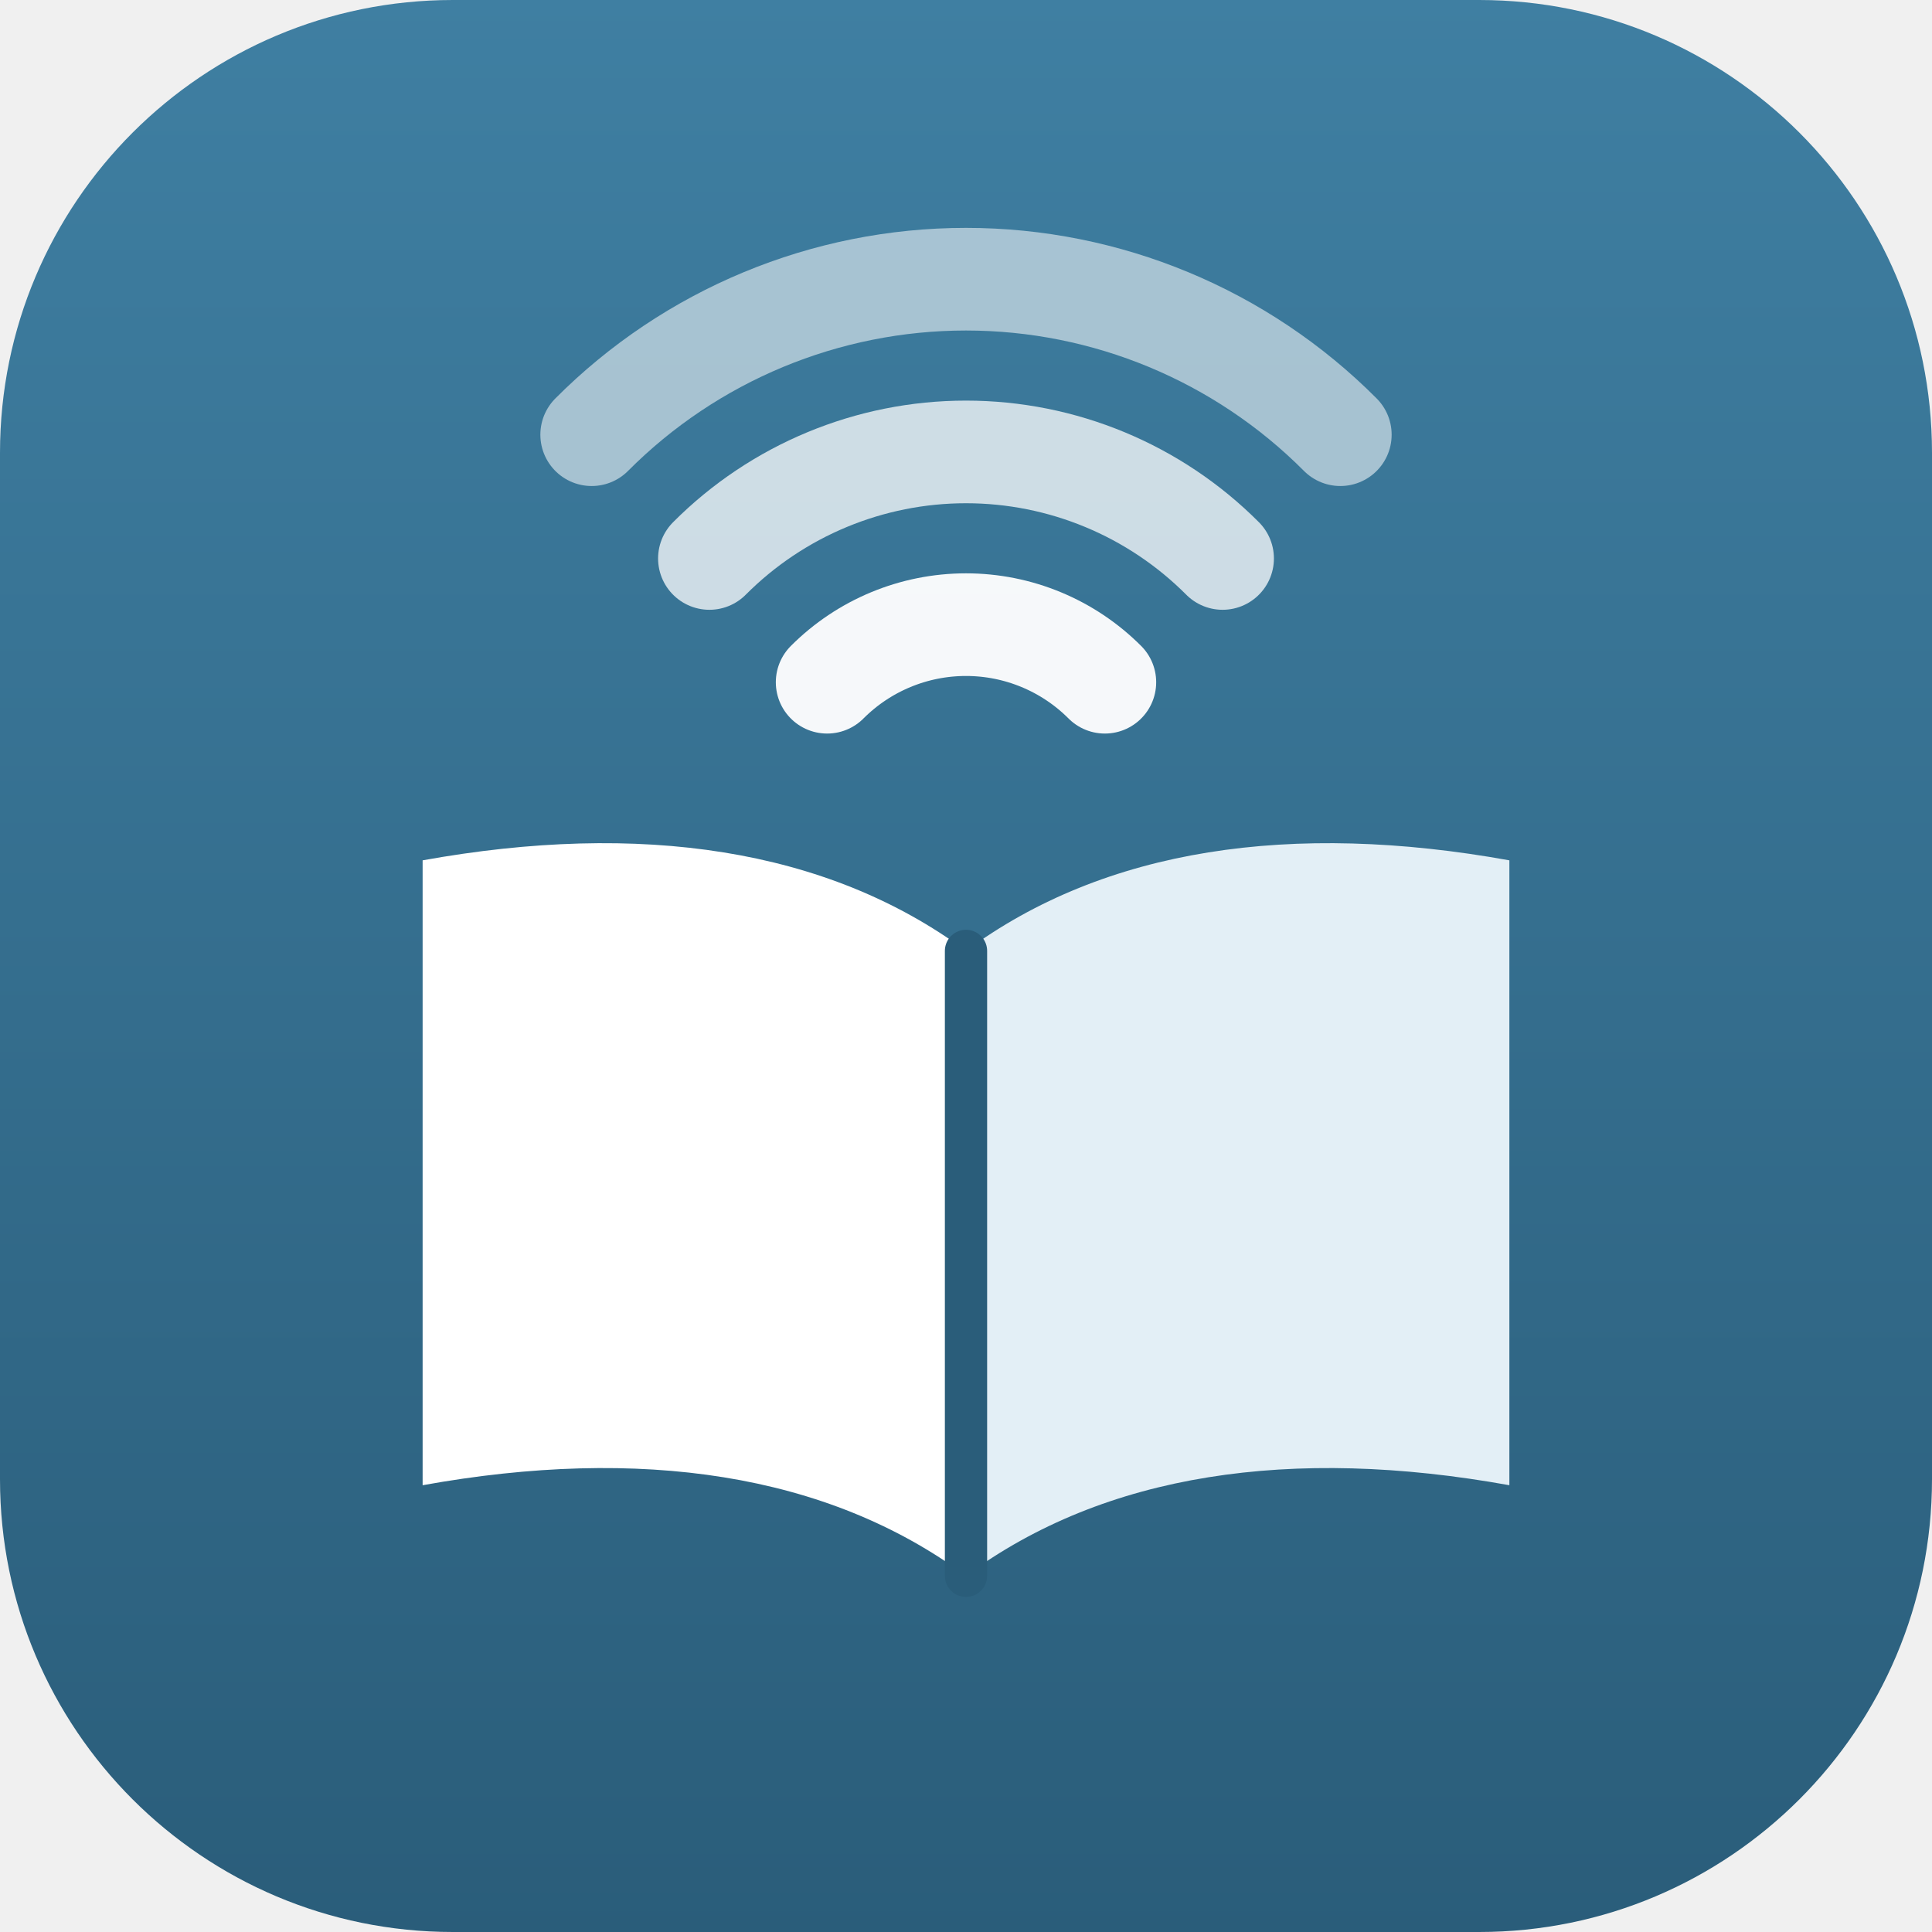
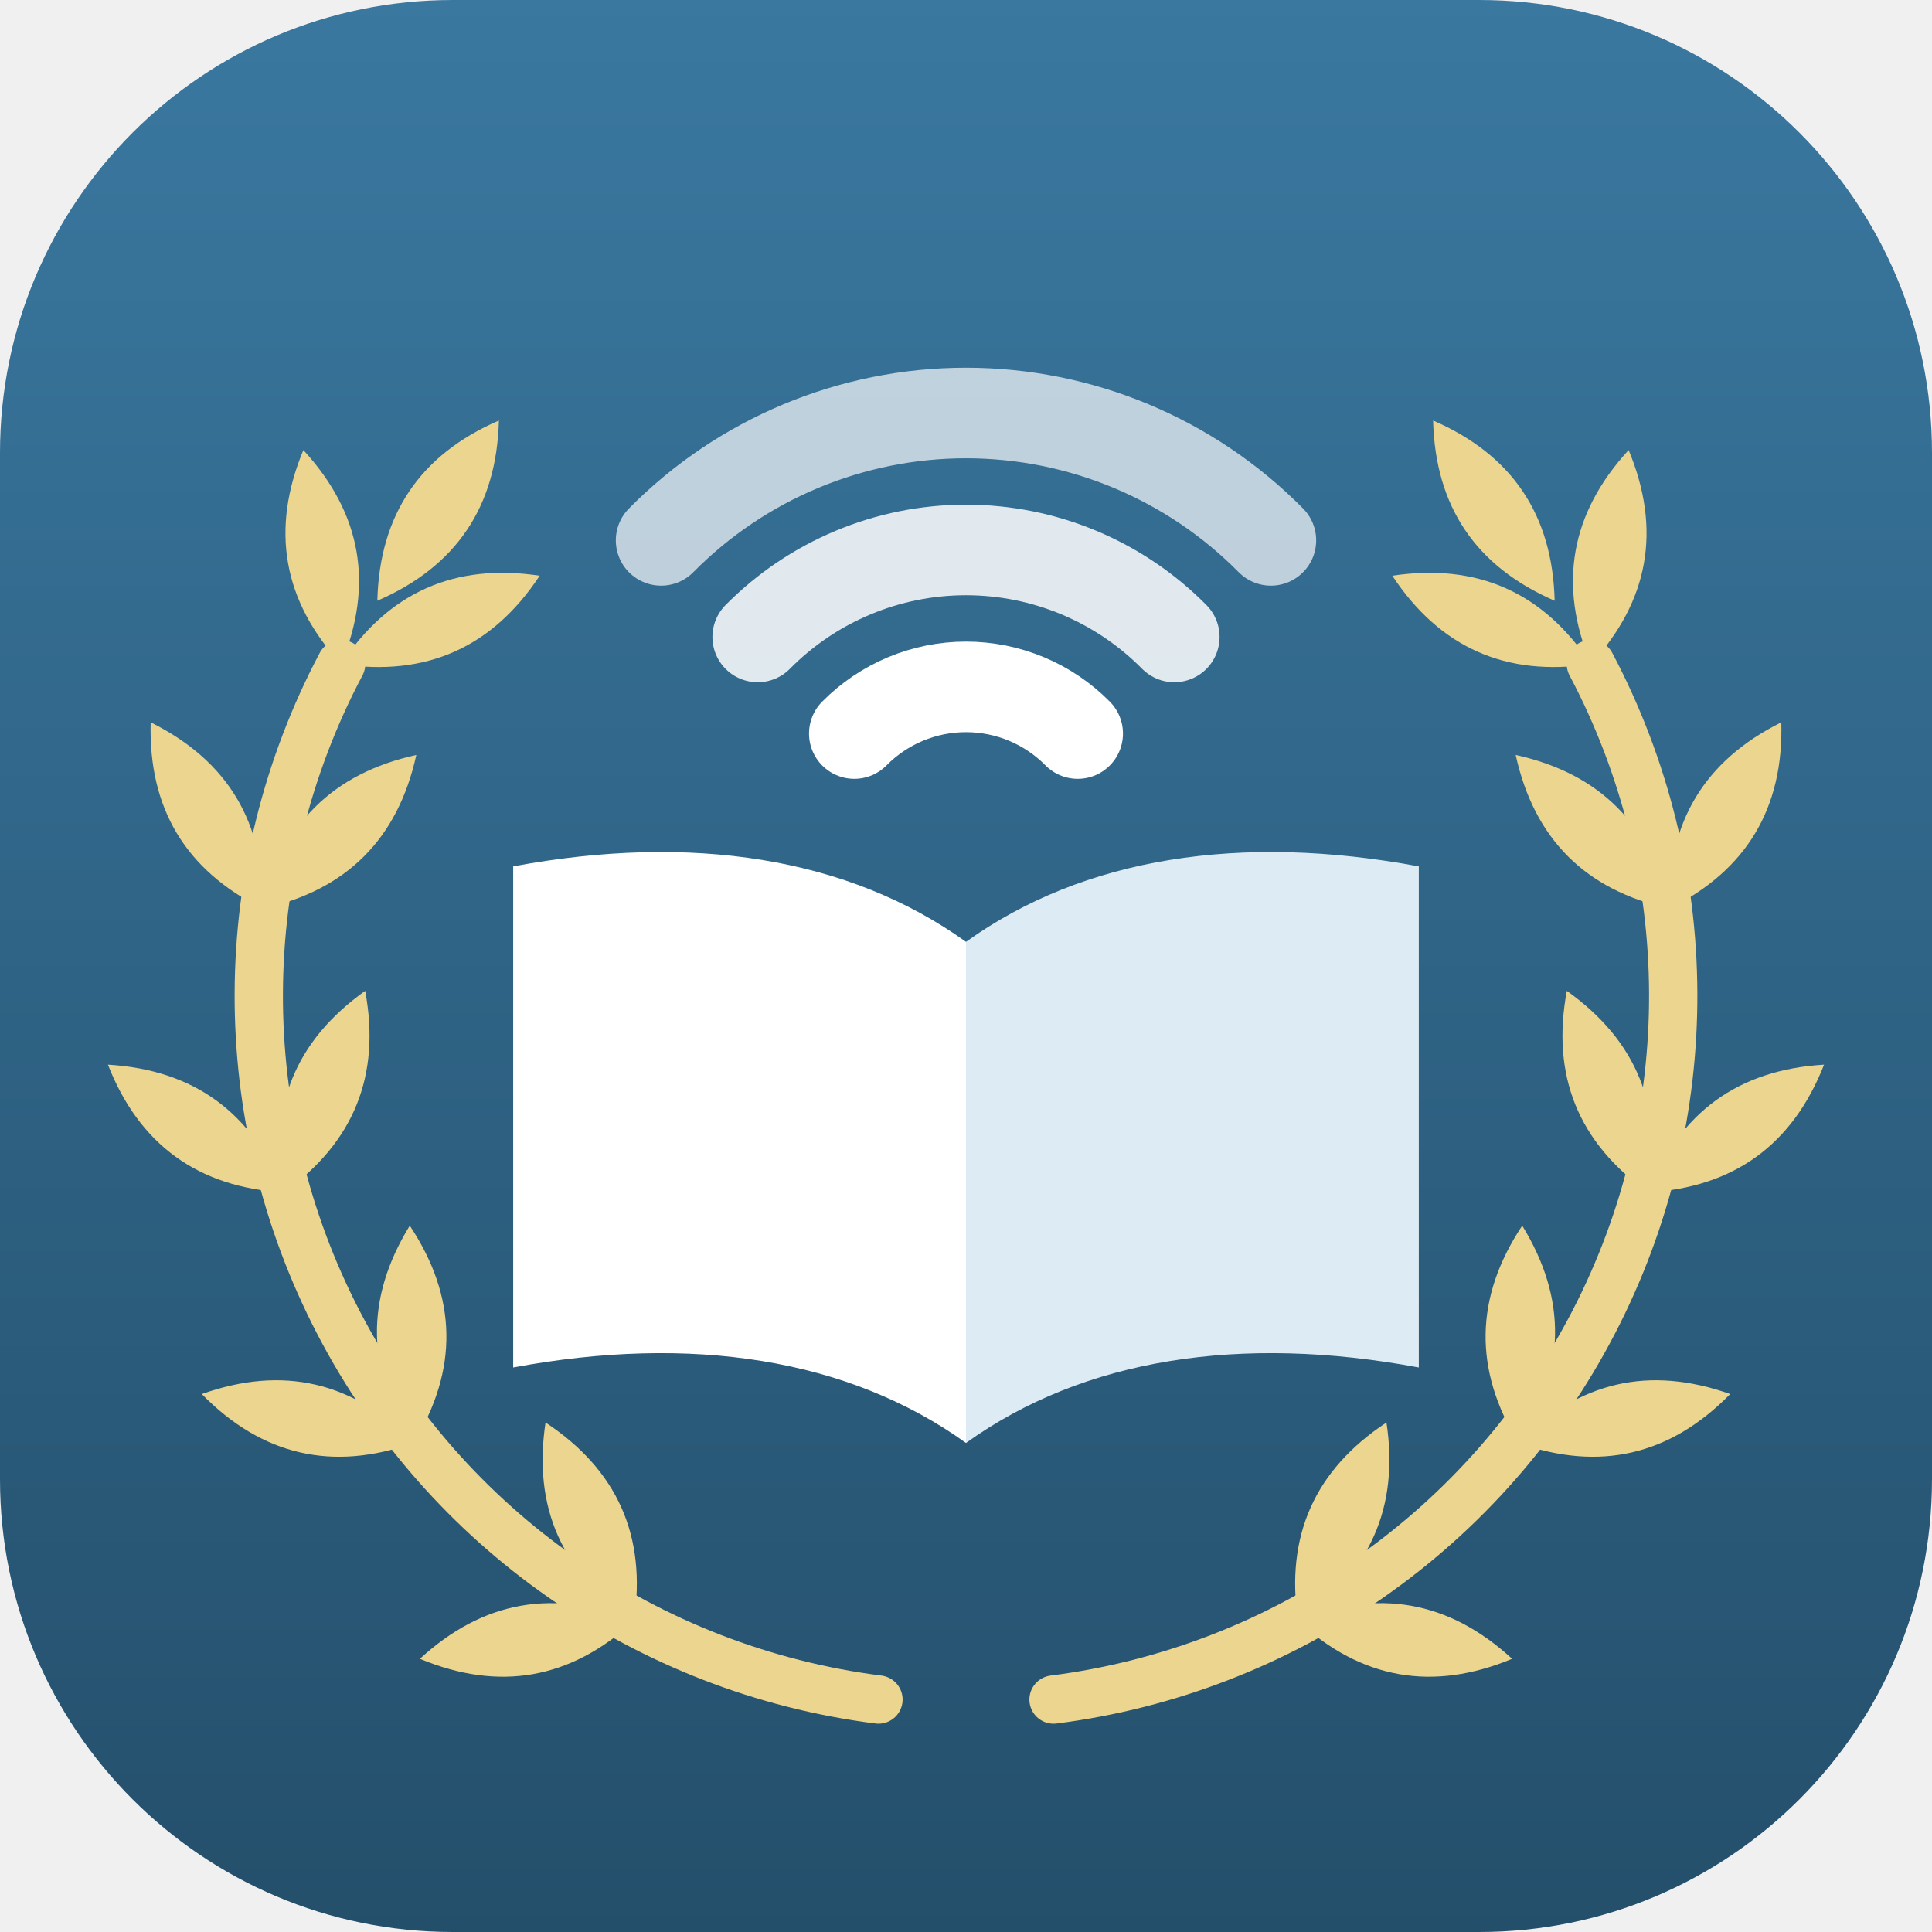
<svg xmlns="http://www.w3.org/2000/svg" viewBox="0 0 64 64" role="img" aria-label="Athena">
  <defs>
    <linearGradient id="bg" x1="0" y1="0" x2="0" y2="1">
-       <stop offset="0" stop-color="#3f7fa2" />
-       <stop offset="1" stop-color="#2a5d7a" />
+       <stop offset="0" stop-color="#3a78a0" />
+       <stop offset="1" stop-color="#244f6b" />
    </linearGradient>
  </defs>
  <rect width="64" height="64" rx="15" fill="url(#bg)" />
-   <g fill="none" stroke="#ffffff" stroke-linecap="round" stroke-width="3.4">
-     <path d="M27.4 22.6a6.5 6.5 0 0 1 9.2 0" opacity="0.95" />
-     <path d="M23.5 18.5a12 12 0 0 1 17 0" opacity="0.75" />
-     <path d="M19.6 14.4a17.5 17.5 0 0 1 24.8 0" opacity="0.55" />
+   <g fill="#ecd58f">
+     <g>
+       <path d="M29.1 56.3A23.5 23.5 0 0 1 11.3 22.0" fill="none" stroke="#ecd58f" stroke-width="1.6" stroke-linecap="round" />
+       <path d="M0 0Q3.6 -2.3 7.2 0Q3.6 2.3 0 0Z" transform="translate(21.0 53.7) rotate(-190)" />
+       <path d="M0 0Q3.6 -2.3 7.2 0Q3.6 2.3 0 0Z" transform="translate(21.0 53.7) rotate(-114)" />
+       <path d="M0 0Q3.6 -2.3 7.2 0Q3.6 2.3 0 0Z" transform="translate(13.7 47.8) rotate(-167)" />
+       <path d="M0 0Q3.6 -2.3 7.2 0Q3.6 2.3 0 0Z" transform="translate(13.7 47.8) rotate(-91)" />
+       <path d="M0 0Q3.6 -2.3 7.2 0Q3.6 2.3 0 0Z" transform="translate(9.4 39.5) rotate(-144)" />
+       <path d="M0 0Q3.6 -2.3 7.2 0Q3.6 2.3 0 0Z" transform="translate(9.4 39.5) rotate(-68)" />
+       <path d="M0 0Q3.6 -2.3 7.2 0Q3.6 2.3 0 0Z" transform="translate(8.7 30.1) rotate(-121)" />
+       <path d="M0 0Q3.6 -2.3 7.2 0Q3.6 2.3 0 0Z" transform="translate(8.7 30.1) rotate(-45)" />
+       <path d="M0 0Q3.6 -2.3 7.2 0Q3.6 2.3 0 0Z" transform="translate(11.3 22.0) rotate(-100)" />
+       <path d="M0 0Q3.6 -2.3 7.2 0Q3.6 2.3 0 0Z" transform="translate(11.3 22.0) rotate(-24)" />
+       <path d="M0 0Q3.6 -2.3 7.2 0Q3.6 2.3 0 0Z" transform="translate(12.5 19.9) rotate(-56)" />
+     </g>
+     <g transform="matrix(-1 0 0 1 64 0)">
+       <path d="M29.1 56.3A23.5 23.5 0 0 1 11.3 22.0" fill="none" stroke="#ecd58f" stroke-width="1.6" stroke-linecap="round" />
+       <path d="M0 0Q3.6 -2.3 7.2 0Q3.6 2.3 0 0Z" transform="translate(21.0 53.7) rotate(-190)" />
+       <path d="M0 0Q3.6 -2.3 7.2 0Q3.6 2.3 0 0Z" transform="translate(21.0 53.7) rotate(-114)" />
+       <path d="M0 0Q3.6 -2.3 7.2 0Q3.6 2.3 0 0Z" transform="translate(13.7 47.8) rotate(-167)" />
+       <path d="M0 0Q3.6 -2.3 7.2 0Q3.6 2.3 0 0Z" transform="translate(13.7 47.8) rotate(-91)" />
+       <path d="M0 0Q3.6 -2.3 7.2 0Q3.6 2.3 0 0Z" transform="translate(9.4 39.5) rotate(-144)" />
+       <path d="M0 0Q3.6 -2.3 7.2 0Q3.6 2.3 0 0Z" transform="translate(9.4 39.5) rotate(-68)" />
+       <path d="M0 0Q3.6 -2.3 7.2 0Q3.6 2.3 0 0Z" transform="translate(8.7 30.1) rotate(-121)" />
+       <path d="M0 0Q3.6 -2.3 7.2 0Q3.6 2.3 0 0Z" transform="translate(8.7 30.1) rotate(-45)" />
+       <path d="M0 0Q3.6 -2.3 7.2 0Q3.6 2.3 0 0Z" transform="translate(11.3 22.0) rotate(-100)" />
+       <path d="M0 0Q3.6 -2.3 7.2 0Q3.6 2.3 0 0Z" transform="translate(11.3 22.0) rotate(-24)" />
+       <path d="M0 0Q3.6 -2.3 7.2 0Q3.6 2.3 0 0Z" transform="translate(12.5 19.9) rotate(-56)" />
+     </g>
  </g>
-   <path d="M32 31.5c-4.6-3.4-10.8-4.3-18-3v20.7c7.2-1.3 13.4-.4 18 3z" fill="#ffffff" />
-   <path d="M32 31.5c4.6-3.4 10.8-4.3 18-3v20.7c-7.2-1.3-13.4-.4-18 3z" fill="#e3eff6" />
-   <path d="M32 31.5v20.7" stroke="#2a5d7a" stroke-width="1.4" stroke-linecap="round" />
+   <g fill="none" stroke="#ffffff" stroke-linecap="round" stroke-width="3">
+     <path d="M28.3 24.3a5.2 5.2 0 0 1 7.4 0" />
+     <path d="M25.1 21.1a9.7 9.7 0 0 1 13.8 0" opacity="0.85" />
+     <path d="M21.9 17.9a14.2 14.2 0 0 1 20.2 0" opacity="0.68" />
+   </g>
+   <path d="M32 31.2c-3.9-2.8-9.1-3.6-15-2.5v16.6c5.9-1.1 11.1-.3 15 2.5z" fill="#ffffff" />
+   <path d="M32 31.2c3.9-2.8 9.1-3.6 15-2.5v16.6c-5.9-1.1-11.1-.3-15 2.5z" fill="#dcebf4" />
</svg>
